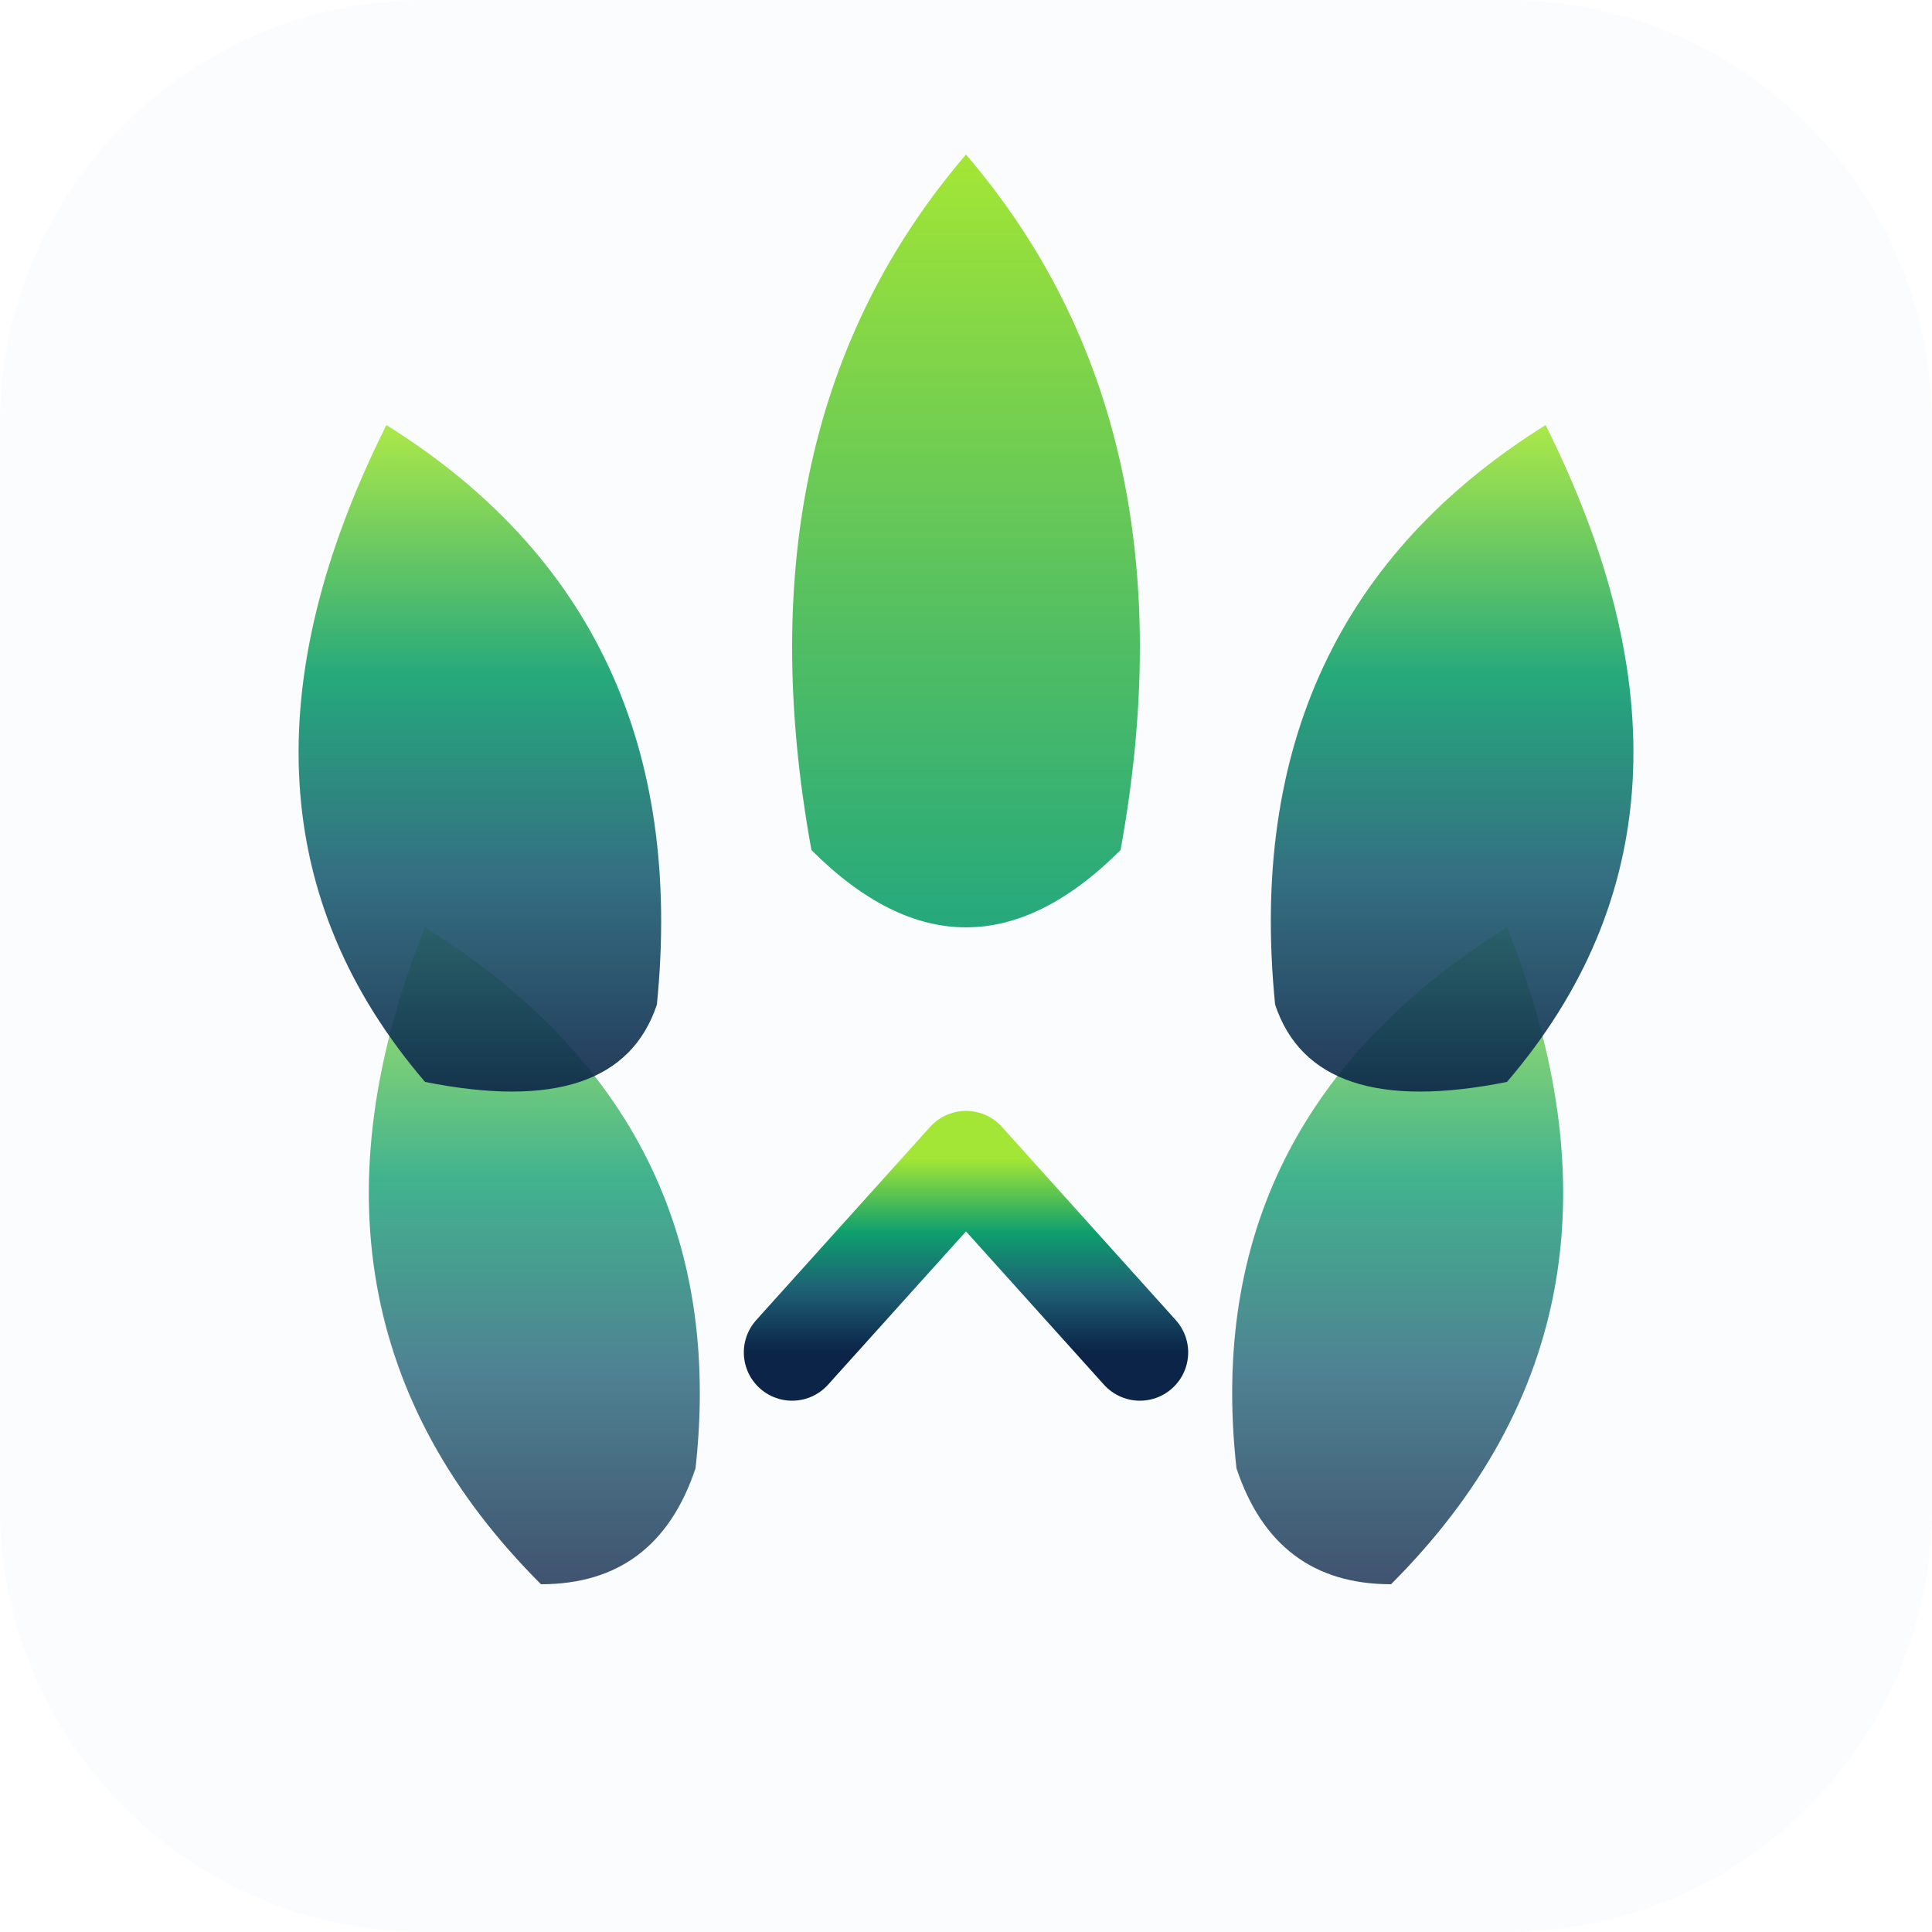
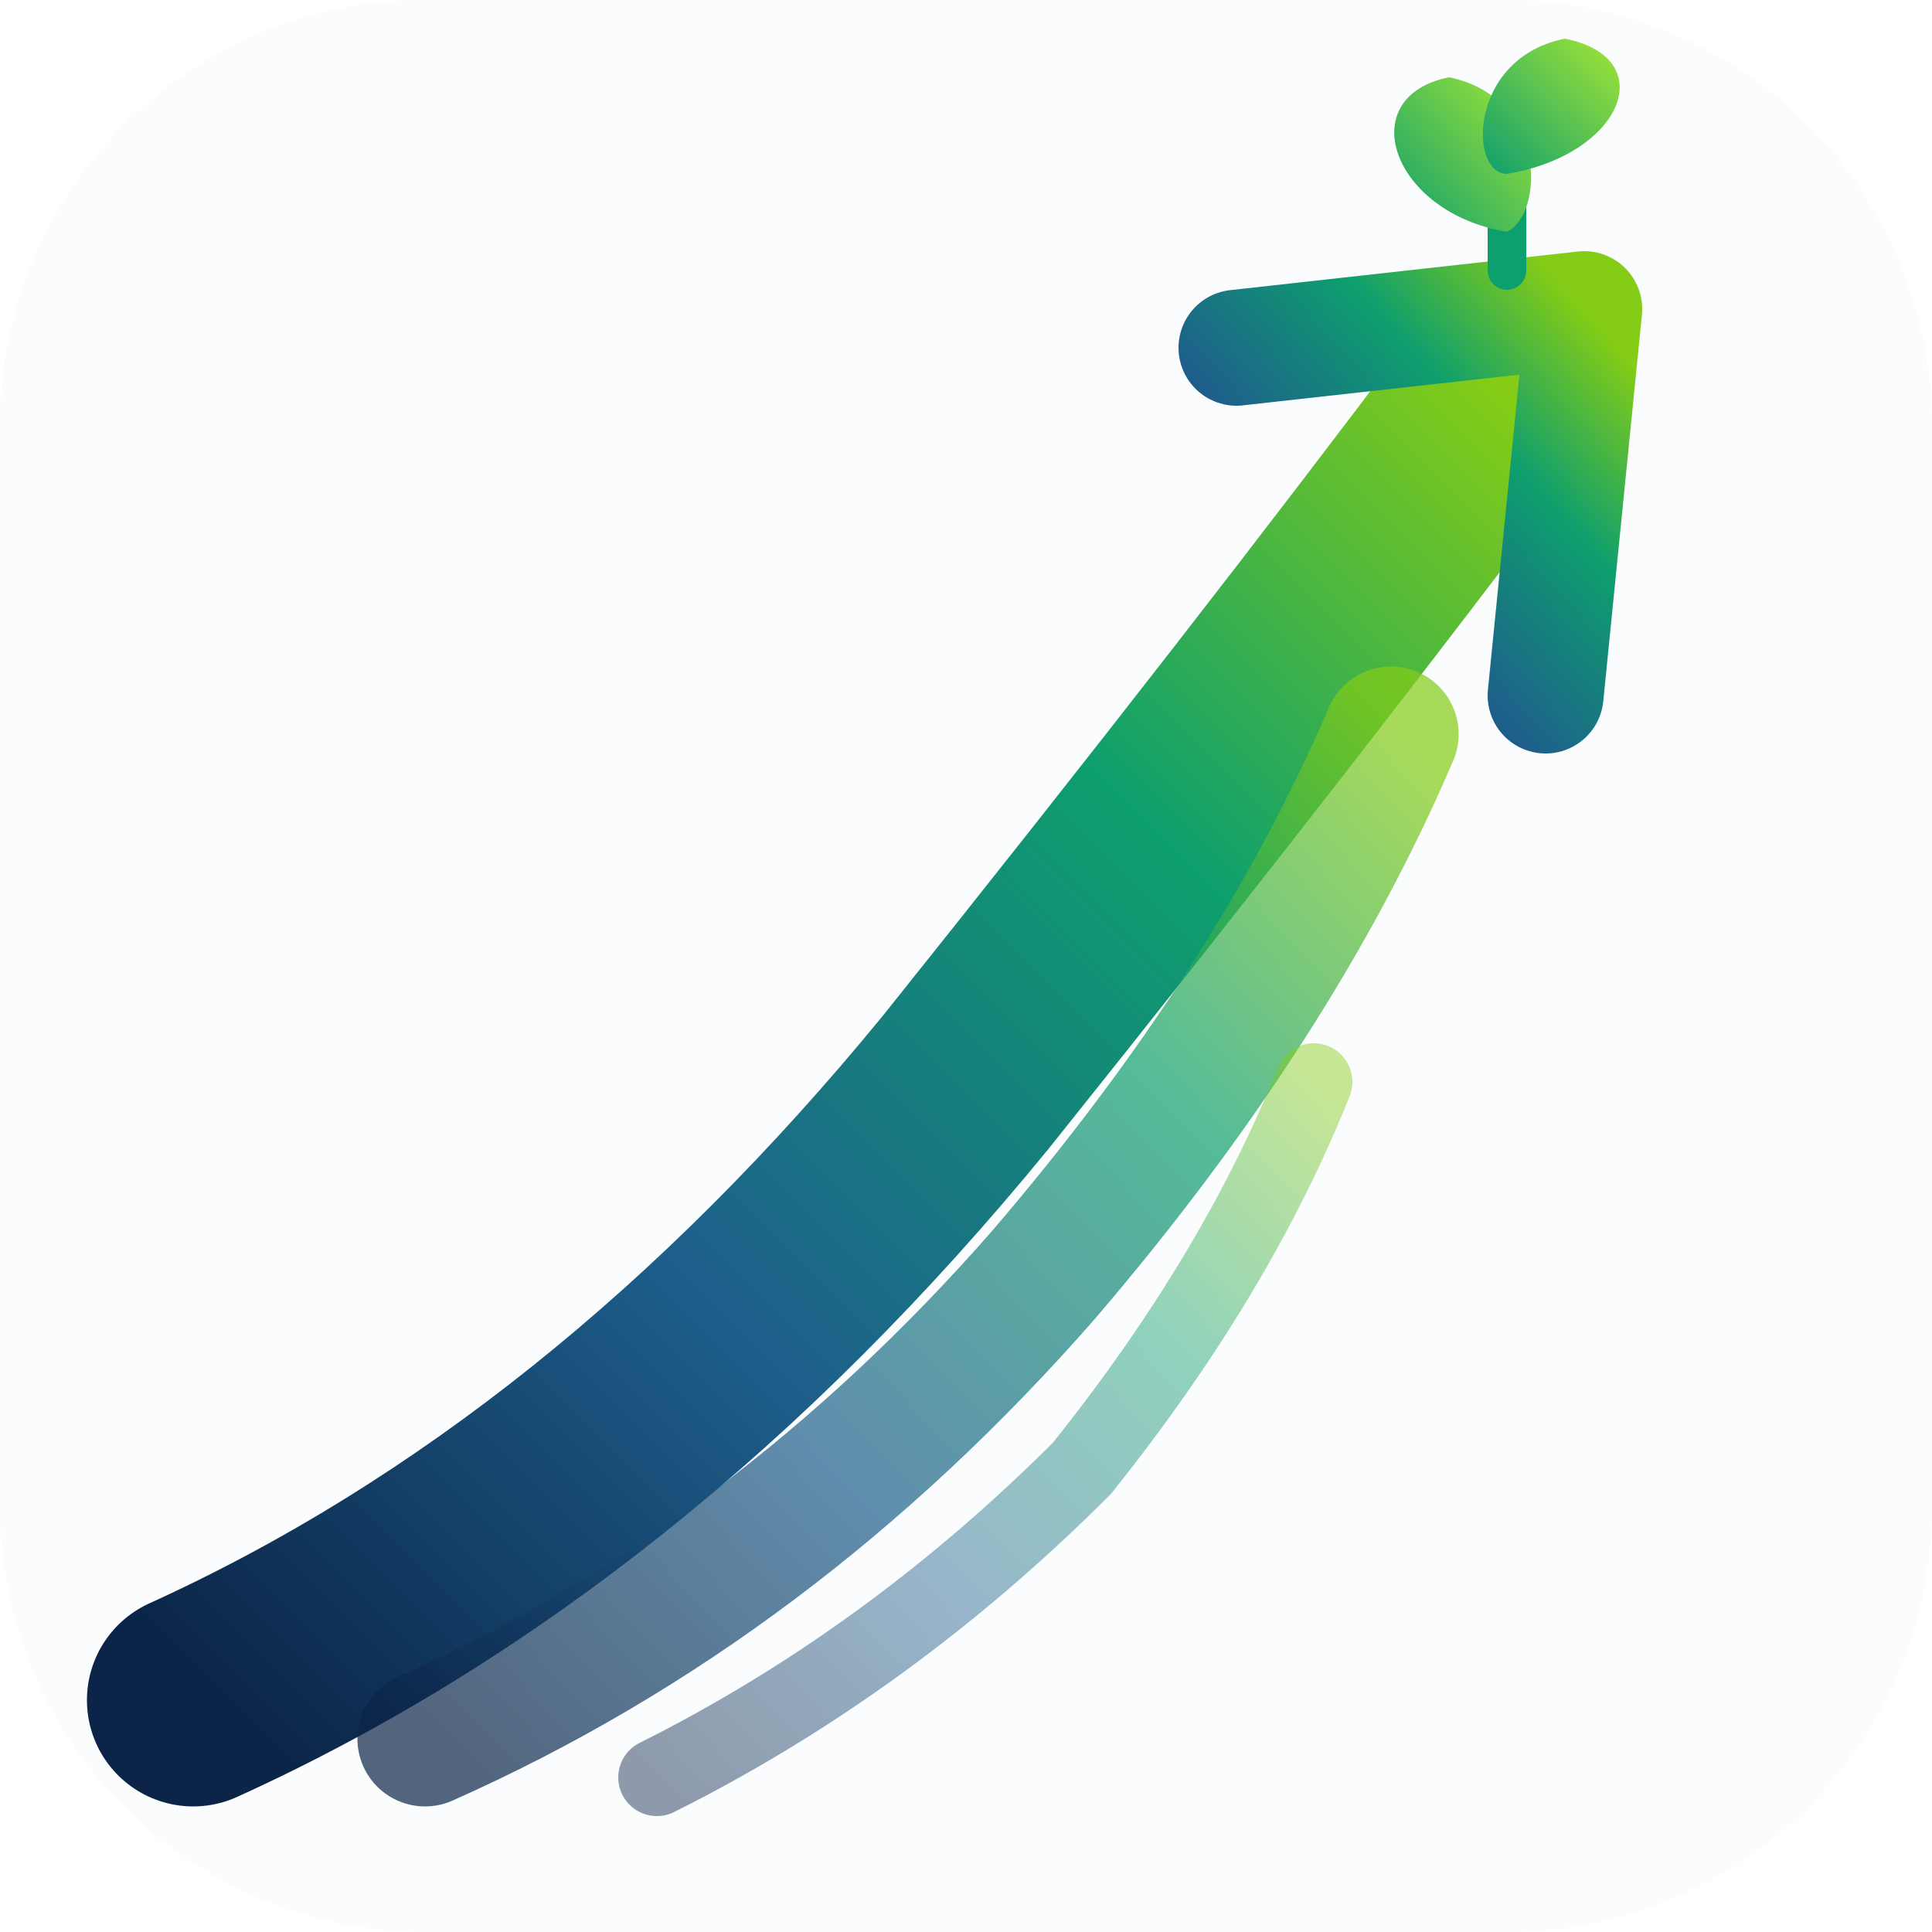
<svg xmlns="http://www.w3.org/2000/svg" viewBox="0 0 100 100">
  <defs>
-     <linearGradient id="g" x1="50%" y1="100%" x2="50%" y2="0%">
+     <linearGradient id="g" x1="0%" y1="100%" x2="100%" y2="0%">
      <stop offset="0%" stop-color="#0B2447" />
-       <stop offset="32%" stop-color="#1E5F74" />
-       <stop offset="62%" stop-color="#0E9F6E" />
-       <stop offset="100%" stop-color="#A3E635" />
+       <stop offset="35%" stop-color="#1E5F8C" />
+       <stop offset="70%" stop-color="#0E9F6E" />
+       <stop offset="100%" stop-color="#84CC16" />
    </linearGradient>
-     <linearGradient id="a" x1="50%" y1="100%" x2="50%" y2="0%">
-       <stop offset="0%" stop-color="#0E9F6E" stop-opacity="0.9" />
+     <linearGradient id="l" x1="0%" y1="100%" x2="100%" y2="0%">
+       <stop offset="0%" stop-color="#0E9F6E" />
      <stop offset="100%" stop-color="#A3E635" />
    </linearGradient>
  </defs>
  <rect width="100" height="100" rx="22" fill="#FAFCFD" />
-   <path d="M 28 82 Q 14 68 22 48 Q 38 58 36 76 Q 34 82 28 82 Z" fill="url(#g)" opacity="0.78" />
-   <path d="M 72 82 Q 86 68 78 48 Q 62 58 64 76 Q 66 82 72 82 Z" fill="url(#g)" opacity="0.78" />
-   <path d="M 22 56 Q 10 42 20 22 Q 36 32 34 52 Q 32 58 22 56 Z" fill="url(#g)" opacity="0.9" />
-   <path d="M 78 56 Q 90 42 80 22 Q 64 32 66 52 Q 68 58 78 56 Z" fill="url(#g)" opacity="0.9" />
-   <path d="M 50 8 Q 38 22 42 44 Q 50 52 58 44 Q 62 22 50 8 Z" fill="url(#a)" />
-   <path d="M 50 94 L 50 60" stroke="url(#g)" stroke-width="6" stroke-linecap="round" fill="none" />
-   <path d="M 41 70 L 50 60 L 59 70" stroke="url(#g)" stroke-width="5" stroke-linecap="round" stroke-linejoin="round" fill="none" />
+   <path d="M 10 88 Q 32 78 50 56 Q 66 36 78 20" stroke="url(#g)" stroke-width="11" fill="none" stroke-linecap="round" />
+   <path d="M 22 90 Q 40 82 54 66 Q 66 52 72 38" stroke="url(#g)" stroke-width="7" fill="none" stroke-linecap="round" opacity="0.7" />
+   <path d="M 34 92 Q 46 86 56 76 Q 64 66 68 56" stroke="url(#g)" stroke-width="4" fill="none" stroke-linecap="round" opacity="0.45" />
+   <path d="M 64 18 L 82 16 L 80 36" stroke="url(#g)" stroke-width="6" fill="none" stroke-linecap="round" stroke-linejoin="round" />
+   <path d="M 78 14 L 78 6" stroke="#0E9F6E" stroke-width="2" fill="none" stroke-linecap="round" />
+   <path d="M 78 12 C 72 11 70 5 75 4 C 80 5 80 11 78 12 Z" fill="url(#l)" />
+   <path d="M 78 9 C 84 8 86 3 81 2 C 76 3 76 9 78 9 Z" fill="url(#l)" />
</svg>
